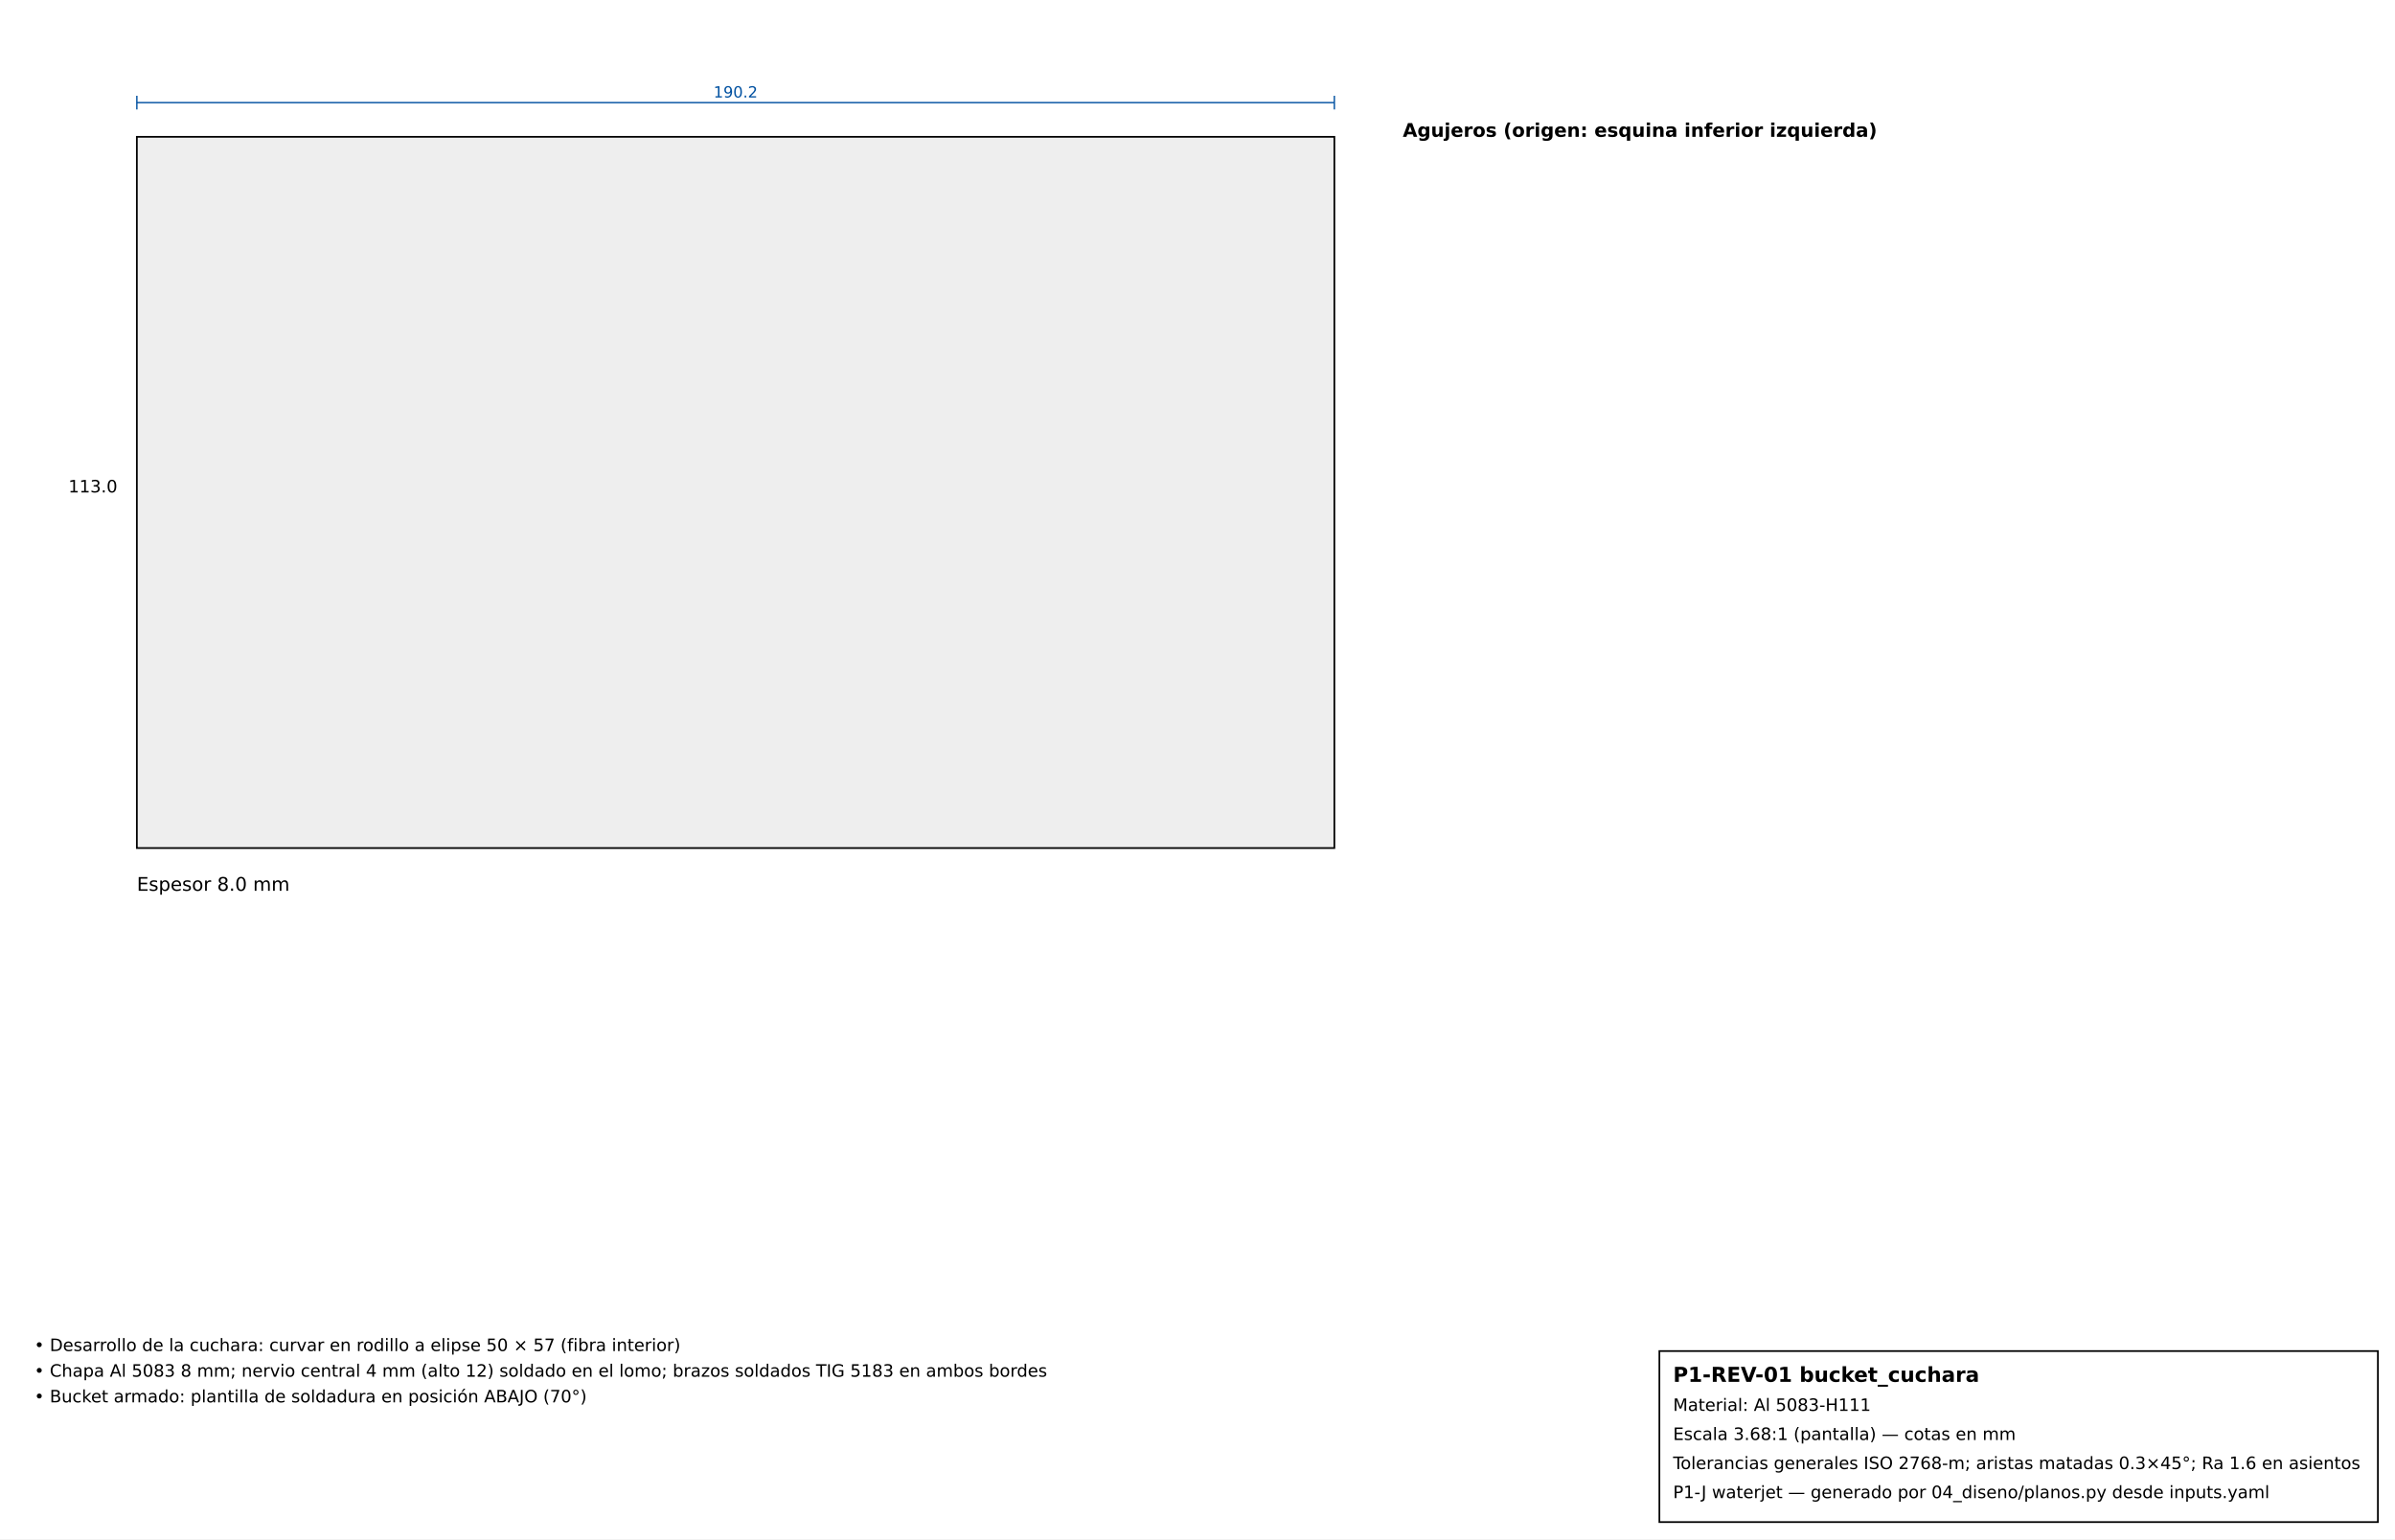
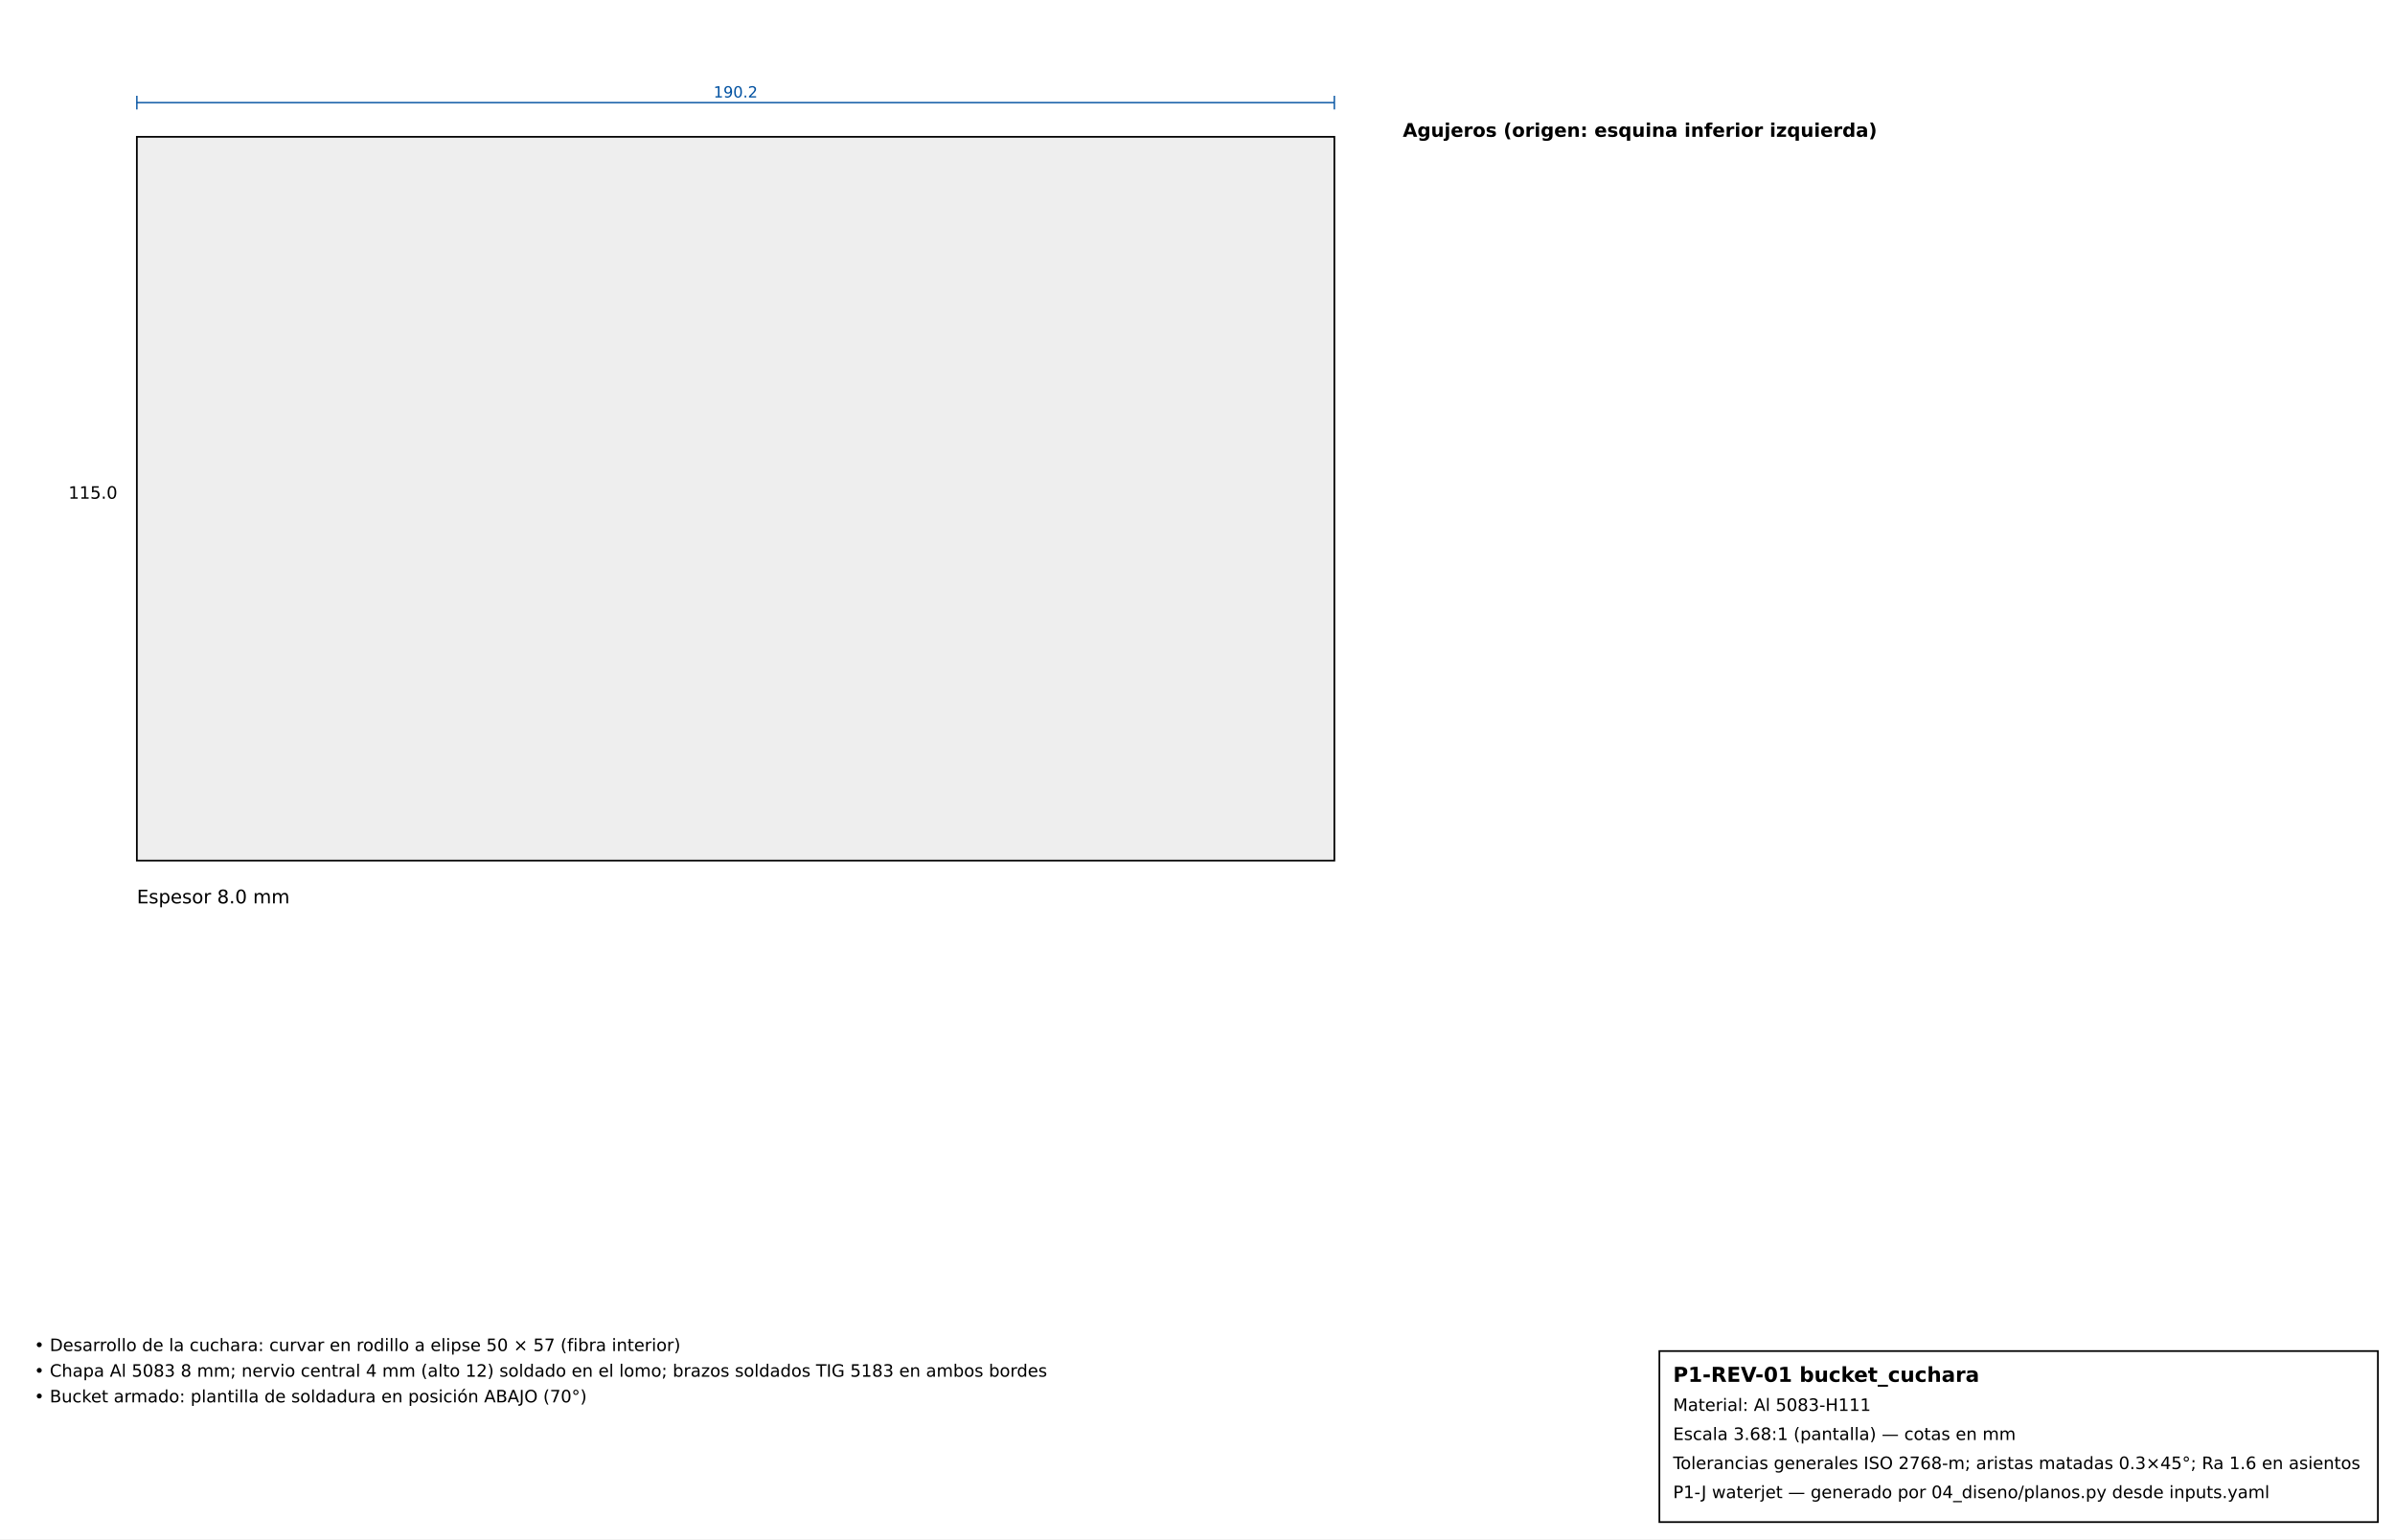
<svg xmlns="http://www.w3.org/2000/svg" baseProfile="full" height="900" version="1.1" width="1400">
  <defs />
  <rect fill="white" height="900" width="1400" x="0" y="0" />
-   <rect fill="#eeeeee" height="415.878" stroke="black" width="700.0" x="80" y="80" />
+   <rect fill="#eeeeee" height="423.239" stroke="black" width="700.0" x="80" y="80" />
  <text font-family="DejaVu Sans" font-size="11" font-weight="bold" x="820.0" y="80">Agujeros (origen: esquina inferior izquierda)</text>
  <line stroke="#0050a0" stroke-width="0.8" x1="80" x2="780.0" y1="60" y2="60" />
  <line stroke="#0050a0" stroke-width="0.8" x1="80" x2="80" y1="56" y2="64" />
  <line stroke="#0050a0" stroke-width="0.8" x1="780.0" x2="780.0" y1="56" y2="64" />
  <text fill="#0050a0" font-family="DejaVu Sans" font-size="9" text-anchor="middle" x="430.0" y="57">190.2</text>
-   <text font-family="DejaVu Sans" font-size="10" x="40" y="287.939">113.0</text>
-   <text font-family="DejaVu Sans" font-size="11" x="80" y="520.878">Espesor 8.0 mm</text>
+   <text font-family="DejaVu Sans" font-size="10" x="40" y="291.619">115.0</text>
+   <text font-family="DejaVu Sans" font-size="11" x="80" y="528.239">Espesor 8.0 mm</text>
  <g font-family="DejaVu Sans" font-size="11">
    <rect fill="none" height="100" stroke="black" width="420" x="970" y="790" />
    <text font-size="12" font-weight="bold" x="978" y="808">P1-REV-01  bucket_cuchara</text>
    <text font-size="10" font-weight="normal" x="978" y="825">Material: Al 5083-H111</text>
    <text font-size="10" font-weight="normal" x="978" y="842">Escala 3.68:1 (pantalla)  —  cotas en mm</text>
    <text font-size="10" font-weight="normal" x="978" y="859">Tolerancias generales ISO 2768-m; aristas matadas 0.3×45°; Ra 1.6 en asientos</text>
    <text font-size="10" font-weight="normal" x="978" y="876">P1-J waterjet — generado por 04_diseno/planos.py desde inputs.yaml</text>
    <text font-size="10" x="20" y="790">• Desarrollo de la cuchara: curvar en rodillo a elipse 50 × 57 (fibra interior)</text>
    <text font-size="10" x="20" y="805">• Chapa Al 5083 8 mm; nervio central 4 mm (alto 12) soldado en el lomo; brazos soldados TIG 5183 en ambos bordes</text>
    <text font-size="10" x="20" y="820">• Bucket armado: plantilla de soldadura en posición ABAJO (70°)</text>
  </g>
</svg>
